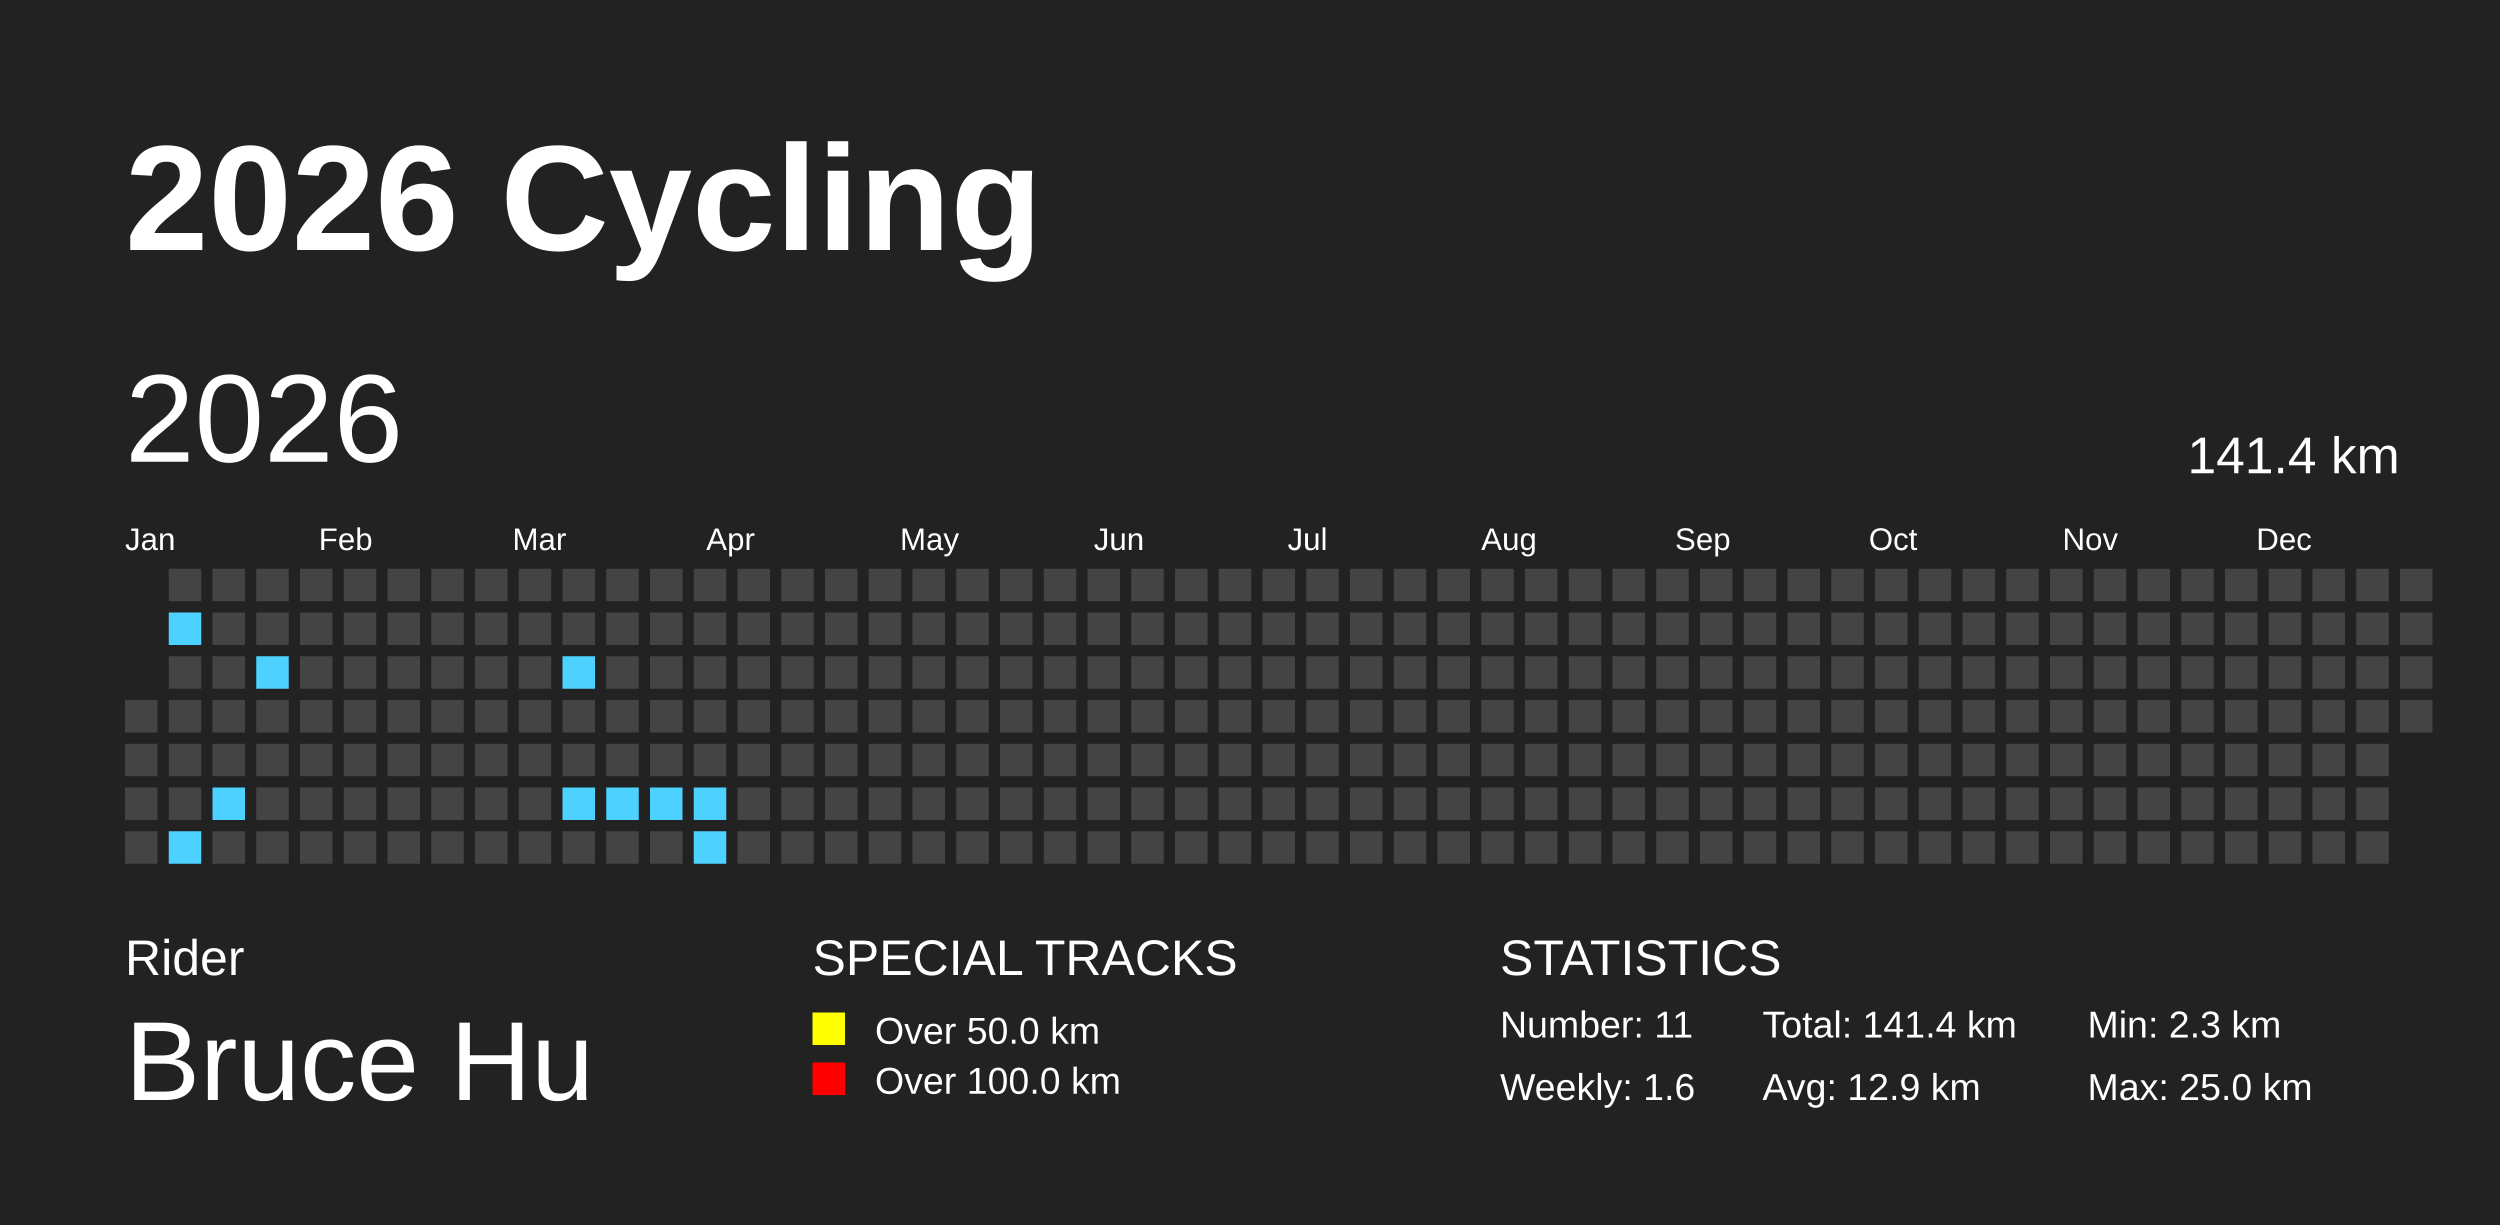
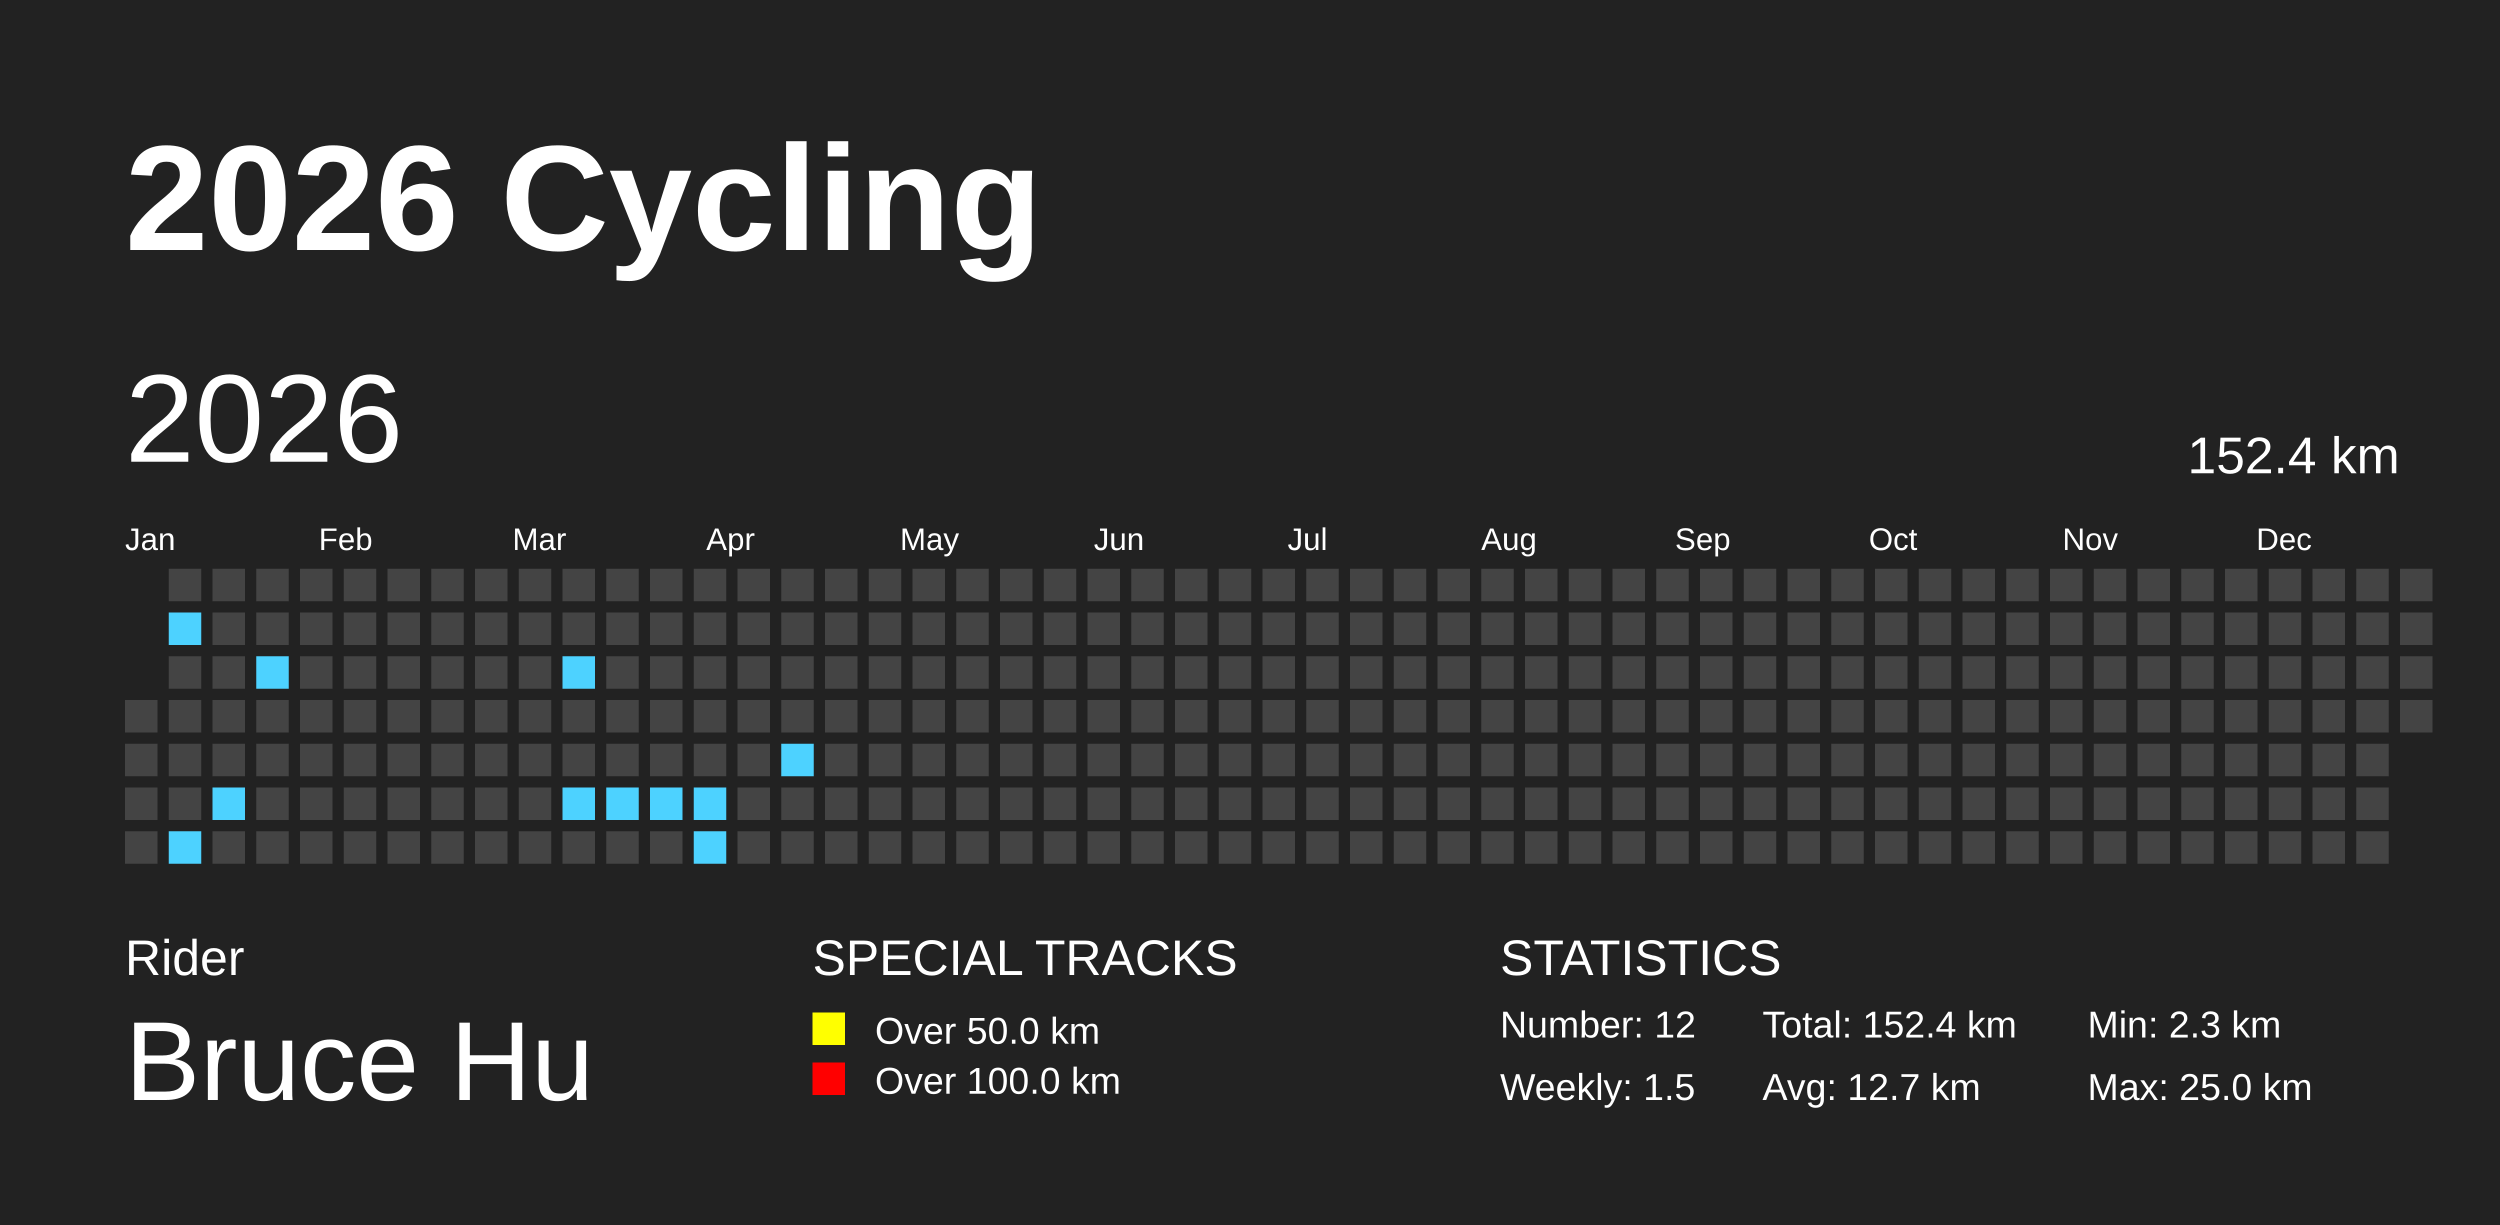
<svg xmlns="http://www.w3.org/2000/svg" baseProfile="full" height="98mm" version="1.1" viewBox="0,0,200,98" width="200mm">
  <defs />
  <rect fill="#222222" height="98" width="200" x="0" y="0" />
  <text fill="#FFFFFF" style="font-size:12px; font-family:Arial; font-weight:bold;" x="10" y="20">2026 Cycling</text>
  <text fill="#FFFFFF" style="font-size:4px; font-family:Arial" x="10" y="78">Rider</text>
  <text fill="#FFFFFF" style="font-size:9px; font-family:Arial" x="10" y="88">Bruce Hu</text>
  <text fill="#FFFFFF" style="font-size:4px; font-family:Arial" x="65" y="78">SPECIAL TRACKS</text>
  <rect fill="yellow" height="2.6" width="2.6" x="65" y="81" />
  <text fill="#FFFFFF" style="font-size:3px; font-family:Arial" x="70" y="83.5">Over 50.0 km</text>
  <rect fill="red" height="2.6" width="2.6" x="65" y="85" />
  <text fill="#FFFFFF" style="font-size:3px; font-family:Arial" x="70" y="87.5">Over 100.0 km</text>
  <text fill="#FFFFFF" style="font-size:4px; font-family:Arial" x="120" y="78">STATISTICS</text>
-   <text fill="#FFFFFF" style="font-size:3px; font-family:Arial" x="120" y="83">Number: 11</text>
-   <text fill="#FFFFFF" style="font-size:3px; font-family:Arial" x="120" y="88">Weekly: 1.6</text>
-   <text fill="#FFFFFF" style="font-size:3px; font-family:Arial" x="141" y="83">Total: 141.4 km</text>
-   <text fill="#FFFFFF" style="font-size:3px; font-family:Arial" x="141" y="88">Avg: 12.9 km</text>
+   <text fill="#FFFFFF" style="font-size:3px; font-family:Arial" x="120" y="83">Number: 12</text>
+   <text fill="#FFFFFF" style="font-size:3px; font-family:Arial" x="120" y="88">Weekly: 1.5</text>
+   <text fill="#FFFFFF" style="font-size:3px; font-family:Arial" x="141" y="83">Total: 152.4 km</text>
+   <text fill="#FFFFFF" style="font-size:3px; font-family:Arial" x="141" y="88">Avg: 12.7 km</text>
  <text fill="#FFFFFF" style="font-size:3px; font-family:Arial" x="167" y="83">Min: 2.3 km</text>
  <text fill="#FFFFFF" style="font-size:3px; font-family:Arial" x="167" y="88">Max: 25.0 km</text>
  <text dominant-baseline="hanging" fill="#FFFFFF" style="font-size:10.0px; font-family:Arial;" x="10" y="30">2026</text>
-   <text dominant-baseline="hanging" fill="#FFFFFF" style="font-size:4.125px; font-family:Arial;" x="175" y="35">141.4 km</text>
+   <text dominant-baseline="hanging" fill="#FFFFFF" style="font-size:4.125px; font-family:Arial;" x="175" y="35">152.4 km</text>
  <text fill="#FFFFFF" style="font-size:2.5px; font-family:Arial" x="10.0" y="44">Jan</text>
  <text fill="#FFFFFF" style="font-size:2.5px; font-family:Arial" x="25.5" y="44">Feb</text>
  <text fill="#FFFFFF" style="font-size:2.5px; font-family:Arial" x="41.0" y="44">Mar</text>
  <text fill="#FFFFFF" style="font-size:2.5px; font-family:Arial" x="56.5" y="44">Apr</text>
  <text fill="#FFFFFF" style="font-size:2.5px; font-family:Arial" x="72.0" y="44">May</text>
  <text fill="#FFFFFF" style="font-size:2.5px; font-family:Arial" x="87.5" y="44">Jun</text>
  <text fill="#FFFFFF" style="font-size:2.5px; font-family:Arial" x="103.0" y="44">Jul</text>
  <text fill="#FFFFFF" style="font-size:2.5px; font-family:Arial" x="118.5" y="44">Aug</text>
  <text fill="#FFFFFF" style="font-size:2.5px; font-family:Arial" x="134.0" y="44">Sep</text>
  <text fill="#FFFFFF" style="font-size:2.5px; font-family:Arial" x="149.5" y="44">Oct</text>
  <text fill="#FFFFFF" style="font-size:2.5px; font-family:Arial" x="165.0" y="44">Nov</text>
  <text fill="#FFFFFF" style="font-size:2.5px; font-family:Arial" x="180.5" y="44">Dec</text>
  <rect fill="#444444" height="2.6" width="2.6" x="10.0" y="56.0" />
  <rect fill="#444444" height="2.6" width="2.6" x="10.0" y="59.5" />
  <rect fill="#444444" height="2.6" width="2.6" x="10.0" y="63.0" />
  <rect fill="#444444" height="2.6" width="2.6" x="10.0" y="66.5" />
  <rect fill="#444444" height="2.6" width="2.6" x="13.5" y="45.5" />
  <rect fill="#4DD2FF" height="2.6" width="2.6" x="13.5" y="49.0" />
  <rect fill="#444444" height="2.6" width="2.6" x="13.5" y="52.5" />
  <rect fill="#444444" height="2.6" width="2.6" x="13.5" y="56.0" />
  <rect fill="#444444" height="2.6" width="2.6" x="13.5" y="59.5" />
  <rect fill="#444444" height="2.6" width="2.6" x="13.5" y="63.0" />
  <rect fill="#4DD2FF" height="2.6" width="2.6" x="13.5" y="66.5" />
  <rect fill="#444444" height="2.6" width="2.6" x="17.0" y="45.5" />
  <rect fill="#444444" height="2.6" width="2.6" x="17.0" y="49.0" />
  <rect fill="#444444" height="2.6" width="2.6" x="17.0" y="52.5" />
  <rect fill="#444444" height="2.6" width="2.6" x="17.0" y="56.0" />
  <rect fill="#444444" height="2.6" width="2.6" x="17.0" y="59.5" />
  <rect fill="#4DD2FF" height="2.6" width="2.6" x="17.0" y="63.0" />
  <rect fill="#444444" height="2.6" width="2.6" x="17.0" y="66.5" />
  <rect fill="#444444" height="2.6" width="2.6" x="20.5" y="45.5" />
  <rect fill="#444444" height="2.6" width="2.6" x="20.5" y="49.0" />
  <rect fill="#4DD2FF" height="2.6" width="2.6" x="20.5" y="52.5" />
  <rect fill="#444444" height="2.6" width="2.6" x="20.5" y="56.0" />
  <rect fill="#444444" height="2.6" width="2.6" x="20.5" y="59.5" />
  <rect fill="#444444" height="2.6" width="2.6" x="20.5" y="63.0" />
  <rect fill="#444444" height="2.6" width="2.6" x="20.5" y="66.5" />
  <rect fill="#444444" height="2.6" width="2.6" x="24.0" y="45.5" />
  <rect fill="#444444" height="2.6" width="2.6" x="24.0" y="49.0" />
  <rect fill="#444444" height="2.6" width="2.6" x="24.0" y="52.5" />
  <rect fill="#444444" height="2.6" width="2.6" x="24.0" y="56.0" />
  <rect fill="#444444" height="2.6" width="2.6" x="24.0" y="59.5" />
  <rect fill="#444444" height="2.6" width="2.6" x="24.0" y="63.0" />
  <rect fill="#444444" height="2.6" width="2.6" x="24.0" y="66.5" />
  <rect fill="#444444" height="2.6" width="2.6" x="27.5" y="45.5" />
  <rect fill="#444444" height="2.6" width="2.6" x="27.5" y="49.0" />
  <rect fill="#444444" height="2.6" width="2.6" x="27.5" y="52.5" />
  <rect fill="#444444" height="2.6" width="2.6" x="27.5" y="56.0" />
  <rect fill="#444444" height="2.6" width="2.6" x="27.5" y="59.5" />
  <rect fill="#444444" height="2.6" width="2.6" x="27.5" y="63.0" />
  <rect fill="#444444" height="2.6" width="2.6" x="27.5" y="66.5" />
  <rect fill="#444444" height="2.6" width="2.6" x="31.0" y="45.5" />
  <rect fill="#444444" height="2.6" width="2.6" x="31.0" y="49.0" />
  <rect fill="#444444" height="2.6" width="2.6" x="31.0" y="52.5" />
  <rect fill="#444444" height="2.6" width="2.6" x="31.0" y="56.0" />
  <rect fill="#444444" height="2.6" width="2.6" x="31.0" y="59.5" />
  <rect fill="#444444" height="2.6" width="2.6" x="31.0" y="63.0" />
  <rect fill="#444444" height="2.6" width="2.6" x="31.0" y="66.5" />
  <rect fill="#444444" height="2.6" width="2.6" x="34.5" y="45.5" />
  <rect fill="#444444" height="2.6" width="2.6" x="34.5" y="49.0" />
  <rect fill="#444444" height="2.6" width="2.6" x="34.5" y="52.5" />
  <rect fill="#444444" height="2.6" width="2.6" x="34.5" y="56.0" />
  <rect fill="#444444" height="2.6" width="2.6" x="34.5" y="59.5" />
  <rect fill="#444444" height="2.6" width="2.6" x="34.5" y="63.0" />
  <rect fill="#444444" height="2.6" width="2.6" x="34.5" y="66.5" />
  <rect fill="#444444" height="2.6" width="2.6" x="38.0" y="45.5" />
  <rect fill="#444444" height="2.6" width="2.6" x="38.0" y="49.0" />
  <rect fill="#444444" height="2.6" width="2.6" x="38.0" y="52.5" />
  <rect fill="#444444" height="2.6" width="2.6" x="38.0" y="56.0" />
  <rect fill="#444444" height="2.6" width="2.6" x="38.0" y="59.5" />
  <rect fill="#444444" height="2.6" width="2.6" x="38.0" y="63.0" />
  <rect fill="#444444" height="2.6" width="2.6" x="38.0" y="66.5" />
  <rect fill="#444444" height="2.6" width="2.6" x="41.5" y="45.5" />
  <rect fill="#444444" height="2.6" width="2.6" x="41.5" y="49.0" />
  <rect fill="#444444" height="2.6" width="2.6" x="41.5" y="52.5" />
  <rect fill="#444444" height="2.6" width="2.6" x="41.5" y="56.0" />
  <rect fill="#444444" height="2.6" width="2.6" x="41.5" y="59.5" />
  <rect fill="#444444" height="2.6" width="2.6" x="41.5" y="63.0" />
  <rect fill="#444444" height="2.6" width="2.6" x="41.5" y="66.5" />
  <rect fill="#444444" height="2.6" width="2.6" x="45.0" y="45.5" />
  <rect fill="#444444" height="2.6" width="2.6" x="45.0" y="49.0" />
  <rect fill="#4DD2FF" height="2.6" width="2.6" x="45.0" y="52.5" />
  <rect fill="#444444" height="2.6" width="2.6" x="45.0" y="56.0" />
  <rect fill="#444444" height="2.6" width="2.6" x="45.0" y="59.5" />
  <rect fill="#4DD2FF" height="2.6" width="2.6" x="45.0" y="63.0" />
  <rect fill="#444444" height="2.6" width="2.6" x="45.0" y="66.5" />
  <rect fill="#444444" height="2.6" width="2.6" x="48.5" y="45.5" />
  <rect fill="#444444" height="2.6" width="2.6" x="48.5" y="49.0" />
  <rect fill="#444444" height="2.6" width="2.6" x="48.5" y="52.5" />
  <rect fill="#444444" height="2.6" width="2.6" x="48.5" y="56.0" />
  <rect fill="#444444" height="2.6" width="2.6" x="48.5" y="59.5" />
  <rect fill="#4DD2FF" height="2.6" width="2.6" x="48.5" y="63.0" />
  <rect fill="#444444" height="2.6" width="2.6" x="48.5" y="66.5" />
  <rect fill="#444444" height="2.6" width="2.6" x="52.0" y="45.5" />
  <rect fill="#444444" height="2.6" width="2.6" x="52.0" y="49.0" />
  <rect fill="#444444" height="2.6" width="2.6" x="52.0" y="52.5" />
  <rect fill="#444444" height="2.6" width="2.6" x="52.0" y="56.0" />
  <rect fill="#444444" height="2.6" width="2.6" x="52.0" y="59.5" />
  <rect fill="#4DD2FF" height="2.6" width="2.6" x="52.0" y="63.0" />
  <rect fill="#444444" height="2.6" width="2.6" x="52.0" y="66.5" />
  <rect fill="#444444" height="2.6" width="2.6" x="55.5" y="45.5" />
  <rect fill="#444444" height="2.6" width="2.6" x="55.5" y="49.0" />
  <rect fill="#444444" height="2.6" width="2.6" x="55.5" y="52.5" />
  <rect fill="#444444" height="2.6" width="2.6" x="55.5" y="56.0" />
  <rect fill="#444444" height="2.6" width="2.6" x="55.5" y="59.5" />
  <rect fill="#4DD2FF" height="2.6" width="2.6" x="55.5" y="63.0" />
  <rect fill="#4DD2FF" height="2.6" width="2.6" x="55.5" y="66.5" />
  <rect fill="#444444" height="2.6" width="2.6" x="59.0" y="45.5" />
  <rect fill="#444444" height="2.6" width="2.6" x="59.0" y="49.0" />
  <rect fill="#444444" height="2.6" width="2.6" x="59.0" y="52.5" />
  <rect fill="#444444" height="2.6" width="2.6" x="59.0" y="56.0" />
  <rect fill="#444444" height="2.6" width="2.6" x="59.0" y="59.5" />
  <rect fill="#444444" height="2.6" width="2.6" x="59.0" y="63.0" />
  <rect fill="#444444" height="2.6" width="2.6" x="59.0" y="66.5" />
  <rect fill="#444444" height="2.6" width="2.6" x="62.5" y="45.5" />
  <rect fill="#444444" height="2.6" width="2.6" x="62.5" y="49.0" />
  <rect fill="#444444" height="2.6" width="2.6" x="62.5" y="52.5" />
  <rect fill="#444444" height="2.6" width="2.6" x="62.5" y="56.0" />
-   <rect fill="#444444" height="2.6" width="2.6" x="62.5" y="59.5" />
+   <rect fill="#4DD2FF" height="2.6" width="2.6" x="62.5" y="59.5" />
  <rect fill="#444444" height="2.6" width="2.6" x="62.5" y="63.0" />
  <rect fill="#444444" height="2.6" width="2.6" x="62.5" y="66.5" />
  <rect fill="#444444" height="2.6" width="2.6" x="66.0" y="45.5" />
  <rect fill="#444444" height="2.6" width="2.6" x="66.0" y="49.0" />
  <rect fill="#444444" height="2.6" width="2.6" x="66.0" y="52.5" />
  <rect fill="#444444" height="2.6" width="2.6" x="66.0" y="56.0" />
  <rect fill="#444444" height="2.6" width="2.6" x="66.0" y="59.5" />
  <rect fill="#444444" height="2.6" width="2.6" x="66.0" y="63.0" />
  <rect fill="#444444" height="2.6" width="2.6" x="66.0" y="66.5" />
  <rect fill="#444444" height="2.6" width="2.6" x="69.5" y="45.5" />
  <rect fill="#444444" height="2.6" width="2.6" x="69.5" y="49.0" />
  <rect fill="#444444" height="2.6" width="2.6" x="69.5" y="52.5" />
  <rect fill="#444444" height="2.6" width="2.6" x="69.5" y="56.0" />
  <rect fill="#444444" height="2.6" width="2.6" x="69.5" y="59.5" />
  <rect fill="#444444" height="2.6" width="2.6" x="69.5" y="63.0" />
  <rect fill="#444444" height="2.6" width="2.6" x="69.5" y="66.5" />
  <rect fill="#444444" height="2.6" width="2.6" x="73.0" y="45.5" />
  <rect fill="#444444" height="2.6" width="2.6" x="73.0" y="49.0" />
  <rect fill="#444444" height="2.6" width="2.6" x="73.0" y="52.5" />
  <rect fill="#444444" height="2.6" width="2.6" x="73.0" y="56.0" />
  <rect fill="#444444" height="2.6" width="2.6" x="73.0" y="59.5" />
  <rect fill="#444444" height="2.6" width="2.6" x="73.0" y="63.0" />
  <rect fill="#444444" height="2.6" width="2.6" x="73.0" y="66.5" />
  <rect fill="#444444" height="2.6" width="2.6" x="76.5" y="45.5" />
  <rect fill="#444444" height="2.6" width="2.6" x="76.5" y="49.0" />
  <rect fill="#444444" height="2.6" width="2.6" x="76.5" y="52.5" />
  <rect fill="#444444" height="2.6" width="2.6" x="76.5" y="56.0" />
  <rect fill="#444444" height="2.6" width="2.6" x="76.5" y="59.5" />
  <rect fill="#444444" height="2.6" width="2.6" x="76.5" y="63.0" />
  <rect fill="#444444" height="2.6" width="2.6" x="76.5" y="66.5" />
  <rect fill="#444444" height="2.6" width="2.6" x="80.0" y="45.5" />
  <rect fill="#444444" height="2.6" width="2.6" x="80.0" y="49.0" />
  <rect fill="#444444" height="2.6" width="2.6" x="80.0" y="52.5" />
  <rect fill="#444444" height="2.6" width="2.6" x="80.0" y="56.0" />
  <rect fill="#444444" height="2.6" width="2.6" x="80.0" y="59.5" />
  <rect fill="#444444" height="2.6" width="2.6" x="80.0" y="63.0" />
  <rect fill="#444444" height="2.6" width="2.6" x="80.0" y="66.5" />
  <rect fill="#444444" height="2.6" width="2.6" x="83.5" y="45.5" />
  <rect fill="#444444" height="2.6" width="2.6" x="83.5" y="49.0" />
  <rect fill="#444444" height="2.6" width="2.6" x="83.5" y="52.5" />
  <rect fill="#444444" height="2.6" width="2.6" x="83.5" y="56.0" />
  <rect fill="#444444" height="2.6" width="2.6" x="83.5" y="59.5" />
  <rect fill="#444444" height="2.6" width="2.6" x="83.5" y="63.0" />
  <rect fill="#444444" height="2.6" width="2.6" x="83.5" y="66.5" />
  <rect fill="#444444" height="2.6" width="2.6" x="87.0" y="45.5" />
  <rect fill="#444444" height="2.6" width="2.6" x="87.0" y="49.0" />
  <rect fill="#444444" height="2.6" width="2.6" x="87.0" y="52.5" />
  <rect fill="#444444" height="2.6" width="2.6" x="87.0" y="56.0" />
  <rect fill="#444444" height="2.6" width="2.6" x="87.0" y="59.5" />
  <rect fill="#444444" height="2.6" width="2.6" x="87.0" y="63.0" />
  <rect fill="#444444" height="2.6" width="2.6" x="87.0" y="66.5" />
  <rect fill="#444444" height="2.6" width="2.6" x="90.5" y="45.5" />
  <rect fill="#444444" height="2.6" width="2.6" x="90.5" y="49.0" />
  <rect fill="#444444" height="2.6" width="2.6" x="90.5" y="52.5" />
  <rect fill="#444444" height="2.6" width="2.6" x="90.5" y="56.0" />
  <rect fill="#444444" height="2.6" width="2.6" x="90.5" y="59.5" />
  <rect fill="#444444" height="2.6" width="2.6" x="90.5" y="63.0" />
  <rect fill="#444444" height="2.6" width="2.6" x="90.5" y="66.5" />
  <rect fill="#444444" height="2.6" width="2.6" x="94.0" y="45.5" />
  <rect fill="#444444" height="2.6" width="2.6" x="94.0" y="49.0" />
  <rect fill="#444444" height="2.6" width="2.6" x="94.0" y="52.5" />
  <rect fill="#444444" height="2.6" width="2.6" x="94.0" y="56.0" />
  <rect fill="#444444" height="2.6" width="2.6" x="94.0" y="59.5" />
  <rect fill="#444444" height="2.6" width="2.6" x="94.0" y="63.0" />
  <rect fill="#444444" height="2.6" width="2.6" x="94.0" y="66.5" />
  <rect fill="#444444" height="2.6" width="2.6" x="97.5" y="45.5" />
  <rect fill="#444444" height="2.6" width="2.6" x="97.5" y="49.0" />
  <rect fill="#444444" height="2.6" width="2.6" x="97.5" y="52.5" />
  <rect fill="#444444" height="2.6" width="2.6" x="97.5" y="56.0" />
  <rect fill="#444444" height="2.6" width="2.6" x="97.5" y="59.5" />
  <rect fill="#444444" height="2.6" width="2.6" x="97.5" y="63.0" />
  <rect fill="#444444" height="2.6" width="2.6" x="97.5" y="66.5" />
  <rect fill="#444444" height="2.6" width="2.6" x="101.0" y="45.5" />
  <rect fill="#444444" height="2.6" width="2.6" x="101.0" y="49.0" />
  <rect fill="#444444" height="2.6" width="2.6" x="101.0" y="52.5" />
  <rect fill="#444444" height="2.6" width="2.6" x="101.0" y="56.0" />
  <rect fill="#444444" height="2.6" width="2.6" x="101.0" y="59.5" />
  <rect fill="#444444" height="2.6" width="2.6" x="101.0" y="63.0" />
  <rect fill="#444444" height="2.6" width="2.6" x="101.0" y="66.5" />
  <rect fill="#444444" height="2.6" width="2.6" x="104.5" y="45.5" />
  <rect fill="#444444" height="2.6" width="2.6" x="104.5" y="49.0" />
  <rect fill="#444444" height="2.6" width="2.6" x="104.5" y="52.5" />
  <rect fill="#444444" height="2.6" width="2.6" x="104.5" y="56.0" />
  <rect fill="#444444" height="2.6" width="2.6" x="104.5" y="59.5" />
  <rect fill="#444444" height="2.6" width="2.6" x="104.5" y="63.0" />
  <rect fill="#444444" height="2.6" width="2.6" x="104.5" y="66.5" />
  <rect fill="#444444" height="2.6" width="2.6" x="108.0" y="45.5" />
  <rect fill="#444444" height="2.6" width="2.6" x="108.0" y="49.0" />
  <rect fill="#444444" height="2.6" width="2.6" x="108.0" y="52.5" />
  <rect fill="#444444" height="2.6" width="2.6" x="108.0" y="56.0" />
  <rect fill="#444444" height="2.6" width="2.6" x="108.0" y="59.5" />
  <rect fill="#444444" height="2.6" width="2.6" x="108.0" y="63.0" />
  <rect fill="#444444" height="2.6" width="2.6" x="108.0" y="66.5" />
  <rect fill="#444444" height="2.6" width="2.6" x="111.5" y="45.5" />
  <rect fill="#444444" height="2.6" width="2.6" x="111.5" y="49.0" />
  <rect fill="#444444" height="2.6" width="2.6" x="111.5" y="52.5" />
  <rect fill="#444444" height="2.6" width="2.6" x="111.5" y="56.0" />
  <rect fill="#444444" height="2.6" width="2.6" x="111.5" y="59.5" />
  <rect fill="#444444" height="2.6" width="2.6" x="111.5" y="63.0" />
  <rect fill="#444444" height="2.6" width="2.6" x="111.5" y="66.5" />
  <rect fill="#444444" height="2.6" width="2.6" x="115.0" y="45.5" />
  <rect fill="#444444" height="2.6" width="2.6" x="115.0" y="49.0" />
  <rect fill="#444444" height="2.6" width="2.6" x="115.0" y="52.5" />
  <rect fill="#444444" height="2.6" width="2.6" x="115.0" y="56.0" />
  <rect fill="#444444" height="2.6" width="2.6" x="115.0" y="59.5" />
  <rect fill="#444444" height="2.6" width="2.6" x="115.0" y="63.0" />
  <rect fill="#444444" height="2.6" width="2.6" x="115.0" y="66.5" />
  <rect fill="#444444" height="2.6" width="2.6" x="118.5" y="45.5" />
  <rect fill="#444444" height="2.6" width="2.6" x="118.5" y="49.0" />
  <rect fill="#444444" height="2.6" width="2.6" x="118.5" y="52.5" />
  <rect fill="#444444" height="2.6" width="2.6" x="118.5" y="56.0" />
  <rect fill="#444444" height="2.6" width="2.6" x="118.5" y="59.5" />
  <rect fill="#444444" height="2.6" width="2.6" x="118.5" y="63.0" />
  <rect fill="#444444" height="2.6" width="2.6" x="118.5" y="66.5" />
  <rect fill="#444444" height="2.6" width="2.6" x="122.0" y="45.5" />
  <rect fill="#444444" height="2.6" width="2.6" x="122.0" y="49.0" />
  <rect fill="#444444" height="2.6" width="2.6" x="122.0" y="52.5" />
  <rect fill="#444444" height="2.6" width="2.6" x="122.0" y="56.0" />
  <rect fill="#444444" height="2.6" width="2.6" x="122.0" y="59.5" />
  <rect fill="#444444" height="2.6" width="2.6" x="122.0" y="63.0" />
  <rect fill="#444444" height="2.6" width="2.6" x="122.0" y="66.5" />
  <rect fill="#444444" height="2.6" width="2.6" x="125.5" y="45.5" />
  <rect fill="#444444" height="2.6" width="2.6" x="125.5" y="49.0" />
  <rect fill="#444444" height="2.6" width="2.6" x="125.5" y="52.5" />
  <rect fill="#444444" height="2.6" width="2.6" x="125.5" y="56.0" />
  <rect fill="#444444" height="2.6" width="2.6" x="125.5" y="59.5" />
  <rect fill="#444444" height="2.6" width="2.6" x="125.5" y="63.0" />
  <rect fill="#444444" height="2.6" width="2.6" x="125.5" y="66.5" />
  <rect fill="#444444" height="2.6" width="2.6" x="129.0" y="45.5" />
  <rect fill="#444444" height="2.6" width="2.6" x="129.0" y="49.0" />
  <rect fill="#444444" height="2.6" width="2.6" x="129.0" y="52.5" />
  <rect fill="#444444" height="2.6" width="2.6" x="129.0" y="56.0" />
  <rect fill="#444444" height="2.6" width="2.6" x="129.0" y="59.5" />
  <rect fill="#444444" height="2.6" width="2.6" x="129.0" y="63.0" />
  <rect fill="#444444" height="2.6" width="2.6" x="129.0" y="66.5" />
  <rect fill="#444444" height="2.6" width="2.6" x="132.5" y="45.5" />
  <rect fill="#444444" height="2.6" width="2.6" x="132.5" y="49.0" />
  <rect fill="#444444" height="2.6" width="2.6" x="132.5" y="52.5" />
  <rect fill="#444444" height="2.6" width="2.6" x="132.5" y="56.0" />
  <rect fill="#444444" height="2.6" width="2.6" x="132.5" y="59.5" />
  <rect fill="#444444" height="2.6" width="2.6" x="132.5" y="63.0" />
  <rect fill="#444444" height="2.6" width="2.6" x="132.5" y="66.5" />
  <rect fill="#444444" height="2.6" width="2.6" x="136.0" y="45.5" />
  <rect fill="#444444" height="2.6" width="2.6" x="136.0" y="49.0" />
  <rect fill="#444444" height="2.6" width="2.6" x="136.0" y="52.5" />
  <rect fill="#444444" height="2.6" width="2.6" x="136.0" y="56.0" />
  <rect fill="#444444" height="2.6" width="2.6" x="136.0" y="59.5" />
  <rect fill="#444444" height="2.6" width="2.6" x="136.0" y="63.0" />
  <rect fill="#444444" height="2.6" width="2.6" x="136.0" y="66.5" />
  <rect fill="#444444" height="2.6" width="2.6" x="139.5" y="45.5" />
  <rect fill="#444444" height="2.6" width="2.6" x="139.5" y="49.0" />
  <rect fill="#444444" height="2.6" width="2.6" x="139.5" y="52.5" />
  <rect fill="#444444" height="2.6" width="2.6" x="139.5" y="56.0" />
  <rect fill="#444444" height="2.6" width="2.6" x="139.5" y="59.5" />
  <rect fill="#444444" height="2.6" width="2.6" x="139.5" y="63.0" />
  <rect fill="#444444" height="2.6" width="2.6" x="139.5" y="66.5" />
  <rect fill="#444444" height="2.6" width="2.6" x="143.0" y="45.5" />
  <rect fill="#444444" height="2.6" width="2.6" x="143.0" y="49.0" />
  <rect fill="#444444" height="2.6" width="2.6" x="143.0" y="52.5" />
  <rect fill="#444444" height="2.6" width="2.6" x="143.0" y="56.0" />
  <rect fill="#444444" height="2.6" width="2.6" x="143.0" y="59.5" />
  <rect fill="#444444" height="2.6" width="2.6" x="143.0" y="63.0" />
  <rect fill="#444444" height="2.6" width="2.6" x="143.0" y="66.5" />
  <rect fill="#444444" height="2.6" width="2.6" x="146.5" y="45.5" />
  <rect fill="#444444" height="2.6" width="2.6" x="146.5" y="49.0" />
  <rect fill="#444444" height="2.6" width="2.6" x="146.5" y="52.5" />
  <rect fill="#444444" height="2.6" width="2.6" x="146.5" y="56.0" />
  <rect fill="#444444" height="2.6" width="2.6" x="146.5" y="59.5" />
  <rect fill="#444444" height="2.6" width="2.6" x="146.5" y="63.0" />
  <rect fill="#444444" height="2.6" width="2.6" x="146.5" y="66.5" />
  <rect fill="#444444" height="2.6" width="2.6" x="150.0" y="45.5" />
  <rect fill="#444444" height="2.6" width="2.6" x="150.0" y="49.0" />
  <rect fill="#444444" height="2.6" width="2.6" x="150.0" y="52.5" />
  <rect fill="#444444" height="2.6" width="2.6" x="150.0" y="56.0" />
  <rect fill="#444444" height="2.6" width="2.6" x="150.0" y="59.5" />
  <rect fill="#444444" height="2.6" width="2.6" x="150.0" y="63.0" />
  <rect fill="#444444" height="2.6" width="2.6" x="150.0" y="66.5" />
  <rect fill="#444444" height="2.6" width="2.6" x="153.5" y="45.5" />
  <rect fill="#444444" height="2.6" width="2.6" x="153.5" y="49.0" />
  <rect fill="#444444" height="2.6" width="2.6" x="153.5" y="52.5" />
  <rect fill="#444444" height="2.6" width="2.6" x="153.5" y="56.0" />
  <rect fill="#444444" height="2.6" width="2.6" x="153.5" y="59.5" />
  <rect fill="#444444" height="2.6" width="2.6" x="153.5" y="63.0" />
  <rect fill="#444444" height="2.6" width="2.6" x="153.5" y="66.5" />
  <rect fill="#444444" height="2.6" width="2.6" x="157.0" y="45.5" />
  <rect fill="#444444" height="2.6" width="2.6" x="157.0" y="49.0" />
  <rect fill="#444444" height="2.6" width="2.6" x="157.0" y="52.5" />
  <rect fill="#444444" height="2.6" width="2.6" x="157.0" y="56.0" />
  <rect fill="#444444" height="2.6" width="2.6" x="157.0" y="59.5" />
  <rect fill="#444444" height="2.6" width="2.6" x="157.0" y="63.0" />
  <rect fill="#444444" height="2.6" width="2.6" x="157.0" y="66.5" />
  <rect fill="#444444" height="2.6" width="2.6" x="160.5" y="45.5" />
  <rect fill="#444444" height="2.6" width="2.6" x="160.5" y="49.0" />
  <rect fill="#444444" height="2.6" width="2.6" x="160.5" y="52.5" />
  <rect fill="#444444" height="2.6" width="2.6" x="160.5" y="56.0" />
  <rect fill="#444444" height="2.6" width="2.6" x="160.5" y="59.5" />
  <rect fill="#444444" height="2.6" width="2.6" x="160.5" y="63.0" />
  <rect fill="#444444" height="2.6" width="2.6" x="160.5" y="66.5" />
  <rect fill="#444444" height="2.6" width="2.6" x="164.0" y="45.5" />
  <rect fill="#444444" height="2.6" width="2.6" x="164.0" y="49.0" />
  <rect fill="#444444" height="2.6" width="2.6" x="164.0" y="52.5" />
  <rect fill="#444444" height="2.6" width="2.6" x="164.0" y="56.0" />
  <rect fill="#444444" height="2.6" width="2.6" x="164.0" y="59.5" />
  <rect fill="#444444" height="2.6" width="2.6" x="164.0" y="63.0" />
  <rect fill="#444444" height="2.6" width="2.6" x="164.0" y="66.5" />
  <rect fill="#444444" height="2.6" width="2.6" x="167.5" y="45.5" />
  <rect fill="#444444" height="2.6" width="2.6" x="167.5" y="49.0" />
  <rect fill="#444444" height="2.6" width="2.6" x="167.5" y="52.5" />
  <rect fill="#444444" height="2.6" width="2.6" x="167.5" y="56.0" />
  <rect fill="#444444" height="2.6" width="2.6" x="167.5" y="59.5" />
  <rect fill="#444444" height="2.6" width="2.6" x="167.5" y="63.0" />
  <rect fill="#444444" height="2.6" width="2.6" x="167.5" y="66.5" />
  <rect fill="#444444" height="2.6" width="2.6" x="171.0" y="45.5" />
  <rect fill="#444444" height="2.6" width="2.6" x="171.0" y="49.0" />
  <rect fill="#444444" height="2.6" width="2.6" x="171.0" y="52.5" />
  <rect fill="#444444" height="2.6" width="2.6" x="171.0" y="56.0" />
  <rect fill="#444444" height="2.6" width="2.6" x="171.0" y="59.5" />
  <rect fill="#444444" height="2.6" width="2.6" x="171.0" y="63.0" />
  <rect fill="#444444" height="2.6" width="2.6" x="171.0" y="66.5" />
  <rect fill="#444444" height="2.6" width="2.6" x="174.5" y="45.5" />
  <rect fill="#444444" height="2.6" width="2.6" x="174.5" y="49.0" />
  <rect fill="#444444" height="2.6" width="2.6" x="174.5" y="52.5" />
  <rect fill="#444444" height="2.6" width="2.6" x="174.5" y="56.0" />
  <rect fill="#444444" height="2.6" width="2.6" x="174.5" y="59.5" />
  <rect fill="#444444" height="2.6" width="2.6" x="174.5" y="63.0" />
  <rect fill="#444444" height="2.6" width="2.6" x="174.5" y="66.5" />
  <rect fill="#444444" height="2.6" width="2.6" x="178.0" y="45.5" />
  <rect fill="#444444" height="2.6" width="2.6" x="178.0" y="49.0" />
  <rect fill="#444444" height="2.6" width="2.6" x="178.0" y="52.5" />
  <rect fill="#444444" height="2.6" width="2.6" x="178.0" y="56.0" />
  <rect fill="#444444" height="2.6" width="2.6" x="178.0" y="59.5" />
  <rect fill="#444444" height="2.6" width="2.6" x="178.0" y="63.0" />
  <rect fill="#444444" height="2.6" width="2.6" x="178.0" y="66.5" />
  <rect fill="#444444" height="2.6" width="2.6" x="181.5" y="45.5" />
  <rect fill="#444444" height="2.6" width="2.6" x="181.5" y="49.0" />
  <rect fill="#444444" height="2.6" width="2.6" x="181.5" y="52.5" />
  <rect fill="#444444" height="2.6" width="2.6" x="181.5" y="56.0" />
  <rect fill="#444444" height="2.6" width="2.6" x="181.5" y="59.5" />
  <rect fill="#444444" height="2.6" width="2.6" x="181.5" y="63.0" />
  <rect fill="#444444" height="2.6" width="2.6" x="181.5" y="66.5" />
  <rect fill="#444444" height="2.6" width="2.6" x="185.0" y="45.5" />
  <rect fill="#444444" height="2.6" width="2.6" x="185.0" y="49.0" />
  <rect fill="#444444" height="2.6" width="2.6" x="185.0" y="52.5" />
  <rect fill="#444444" height="2.6" width="2.6" x="185.0" y="56.0" />
  <rect fill="#444444" height="2.6" width="2.6" x="185.0" y="59.5" />
  <rect fill="#444444" height="2.6" width="2.6" x="185.0" y="63.0" />
  <rect fill="#444444" height="2.6" width="2.6" x="185.0" y="66.5" />
  <rect fill="#444444" height="2.6" width="2.6" x="188.5" y="45.5" />
  <rect fill="#444444" height="2.6" width="2.6" x="188.5" y="49.0" />
  <rect fill="#444444" height="2.6" width="2.6" x="188.5" y="52.5" />
  <rect fill="#444444" height="2.6" width="2.6" x="188.5" y="56.0" />
  <rect fill="#444444" height="2.6" width="2.6" x="188.5" y="59.5" />
  <rect fill="#444444" height="2.6" width="2.6" x="188.5" y="63.0" />
  <rect fill="#444444" height="2.6" width="2.6" x="188.5" y="66.5" />
  <rect fill="#444444" height="2.6" width="2.6" x="192.0" y="45.5" />
  <rect fill="#444444" height="2.6" width="2.6" x="192.0" y="49.0" />
  <rect fill="#444444" height="2.6" width="2.6" x="192.0" y="52.5" />
  <rect fill="#444444" height="2.6" width="2.6" x="192.0" y="56.0" />
</svg>
